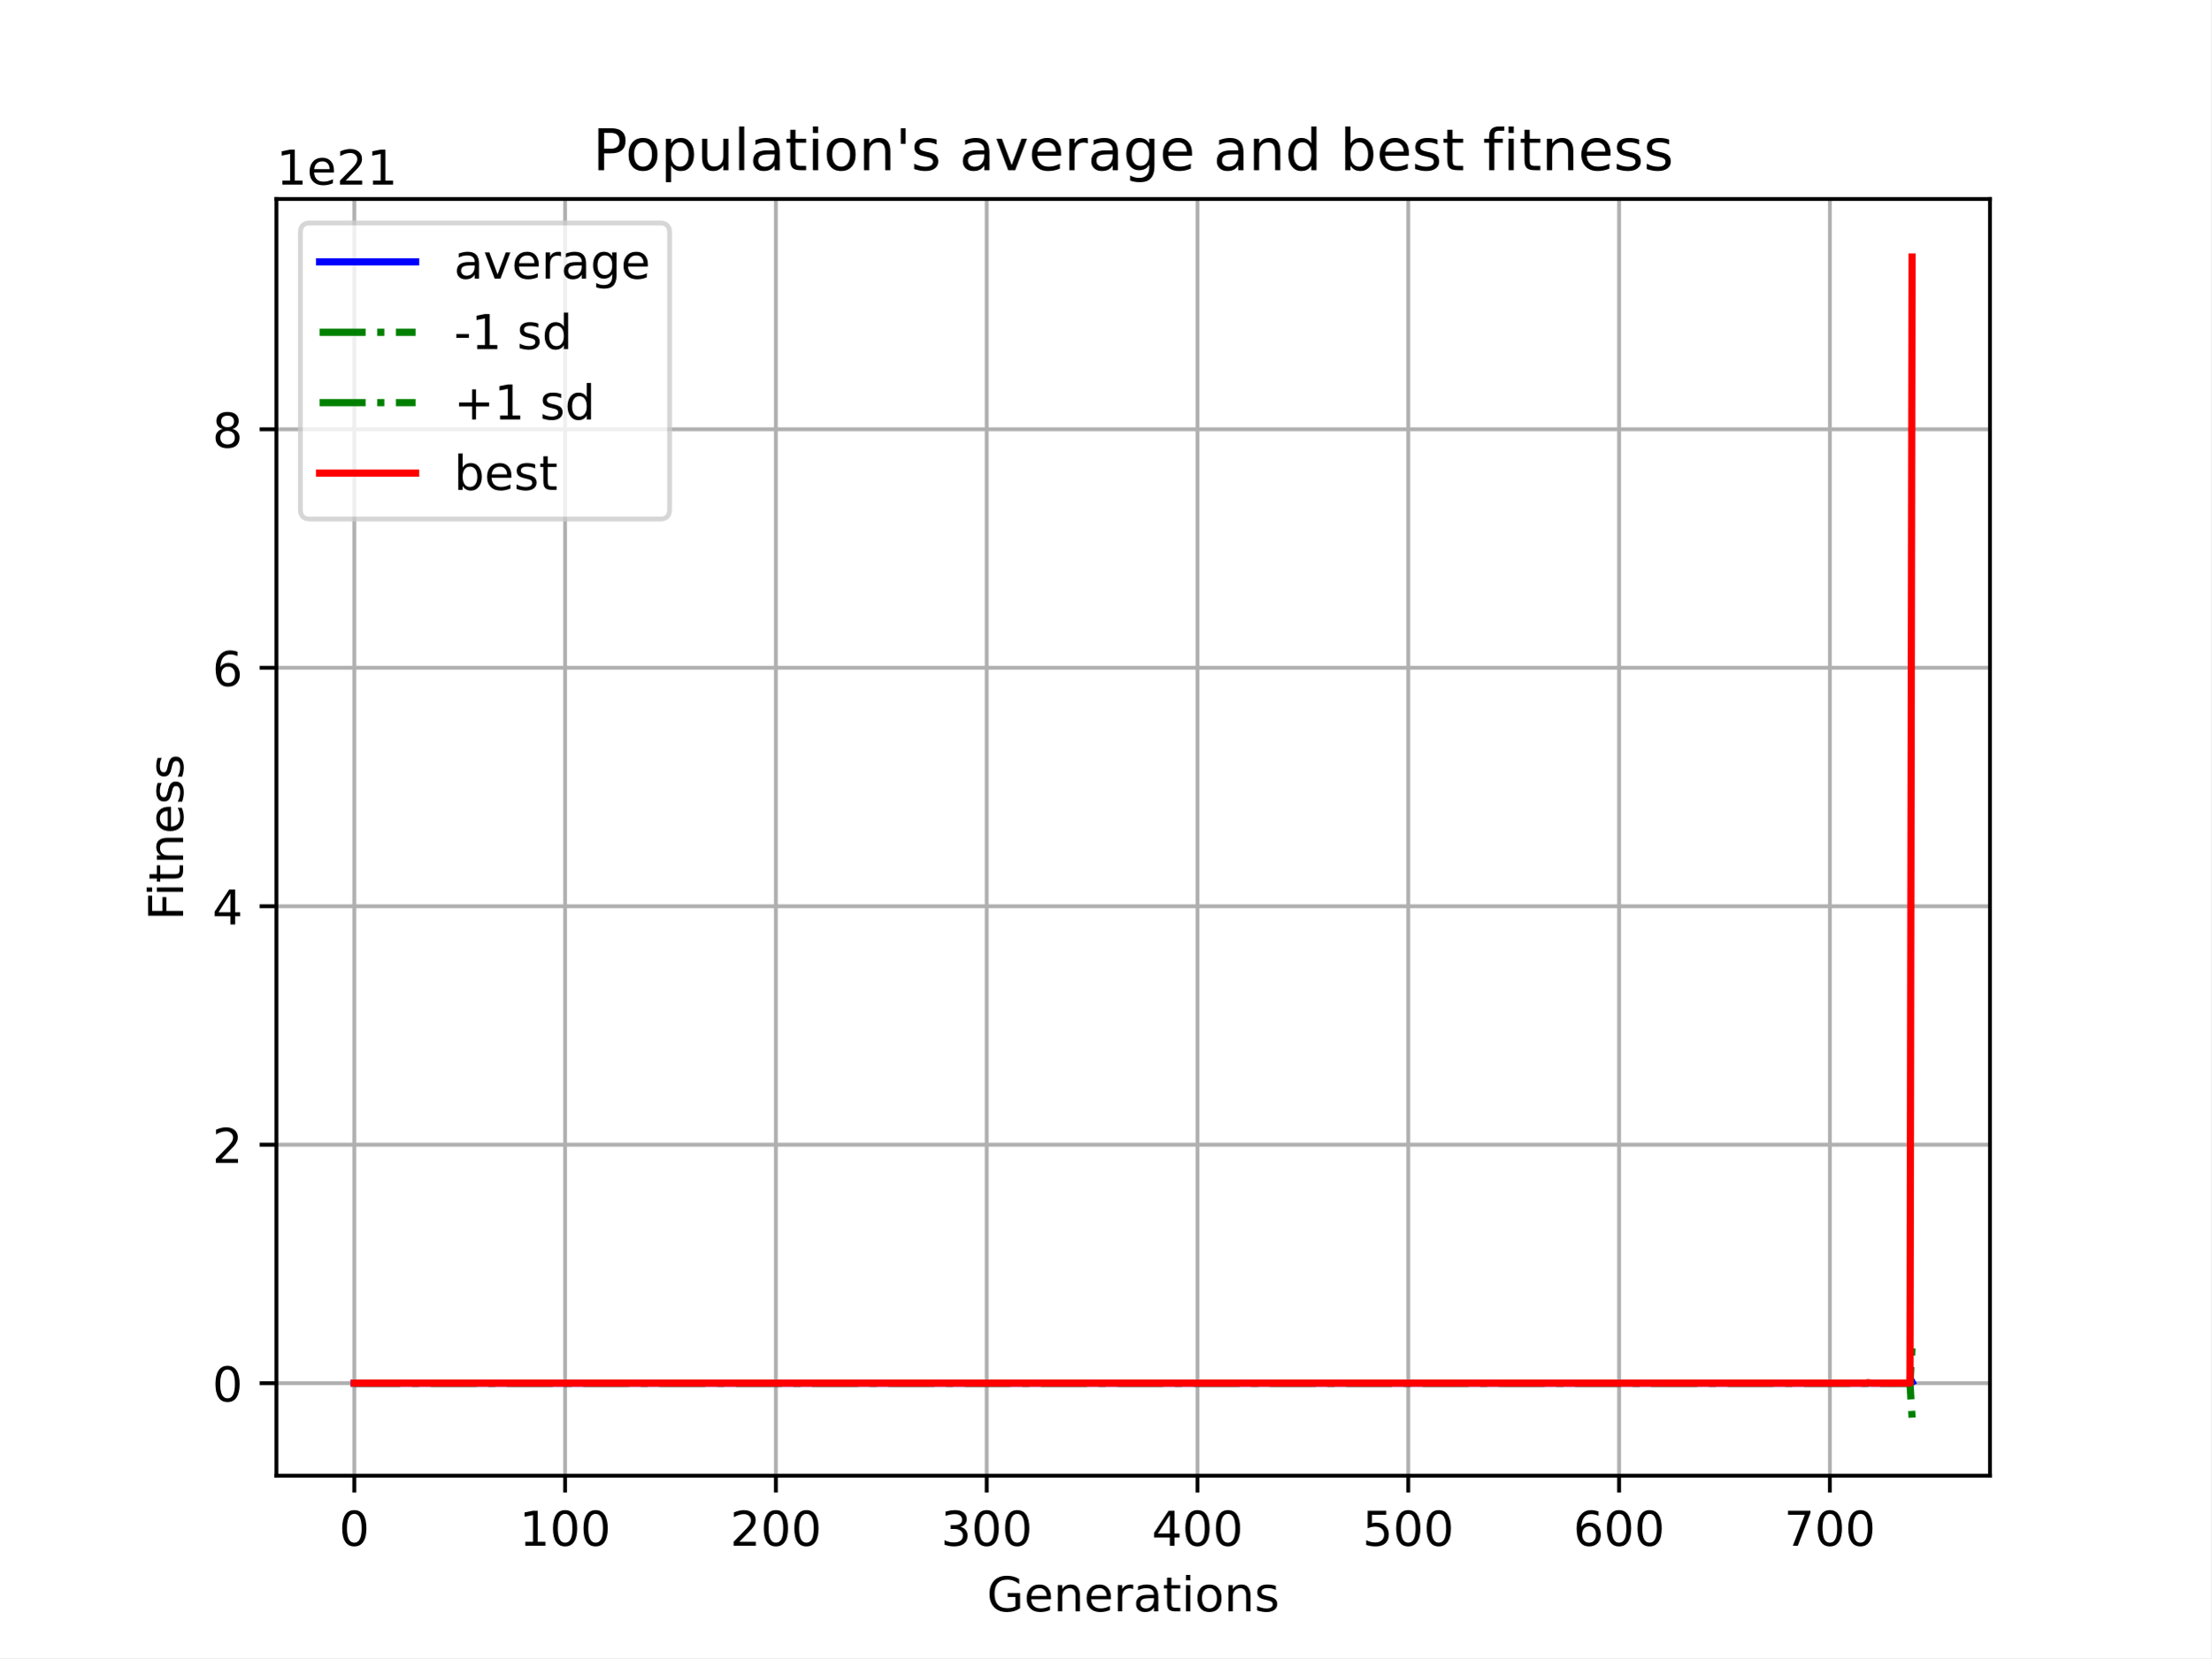
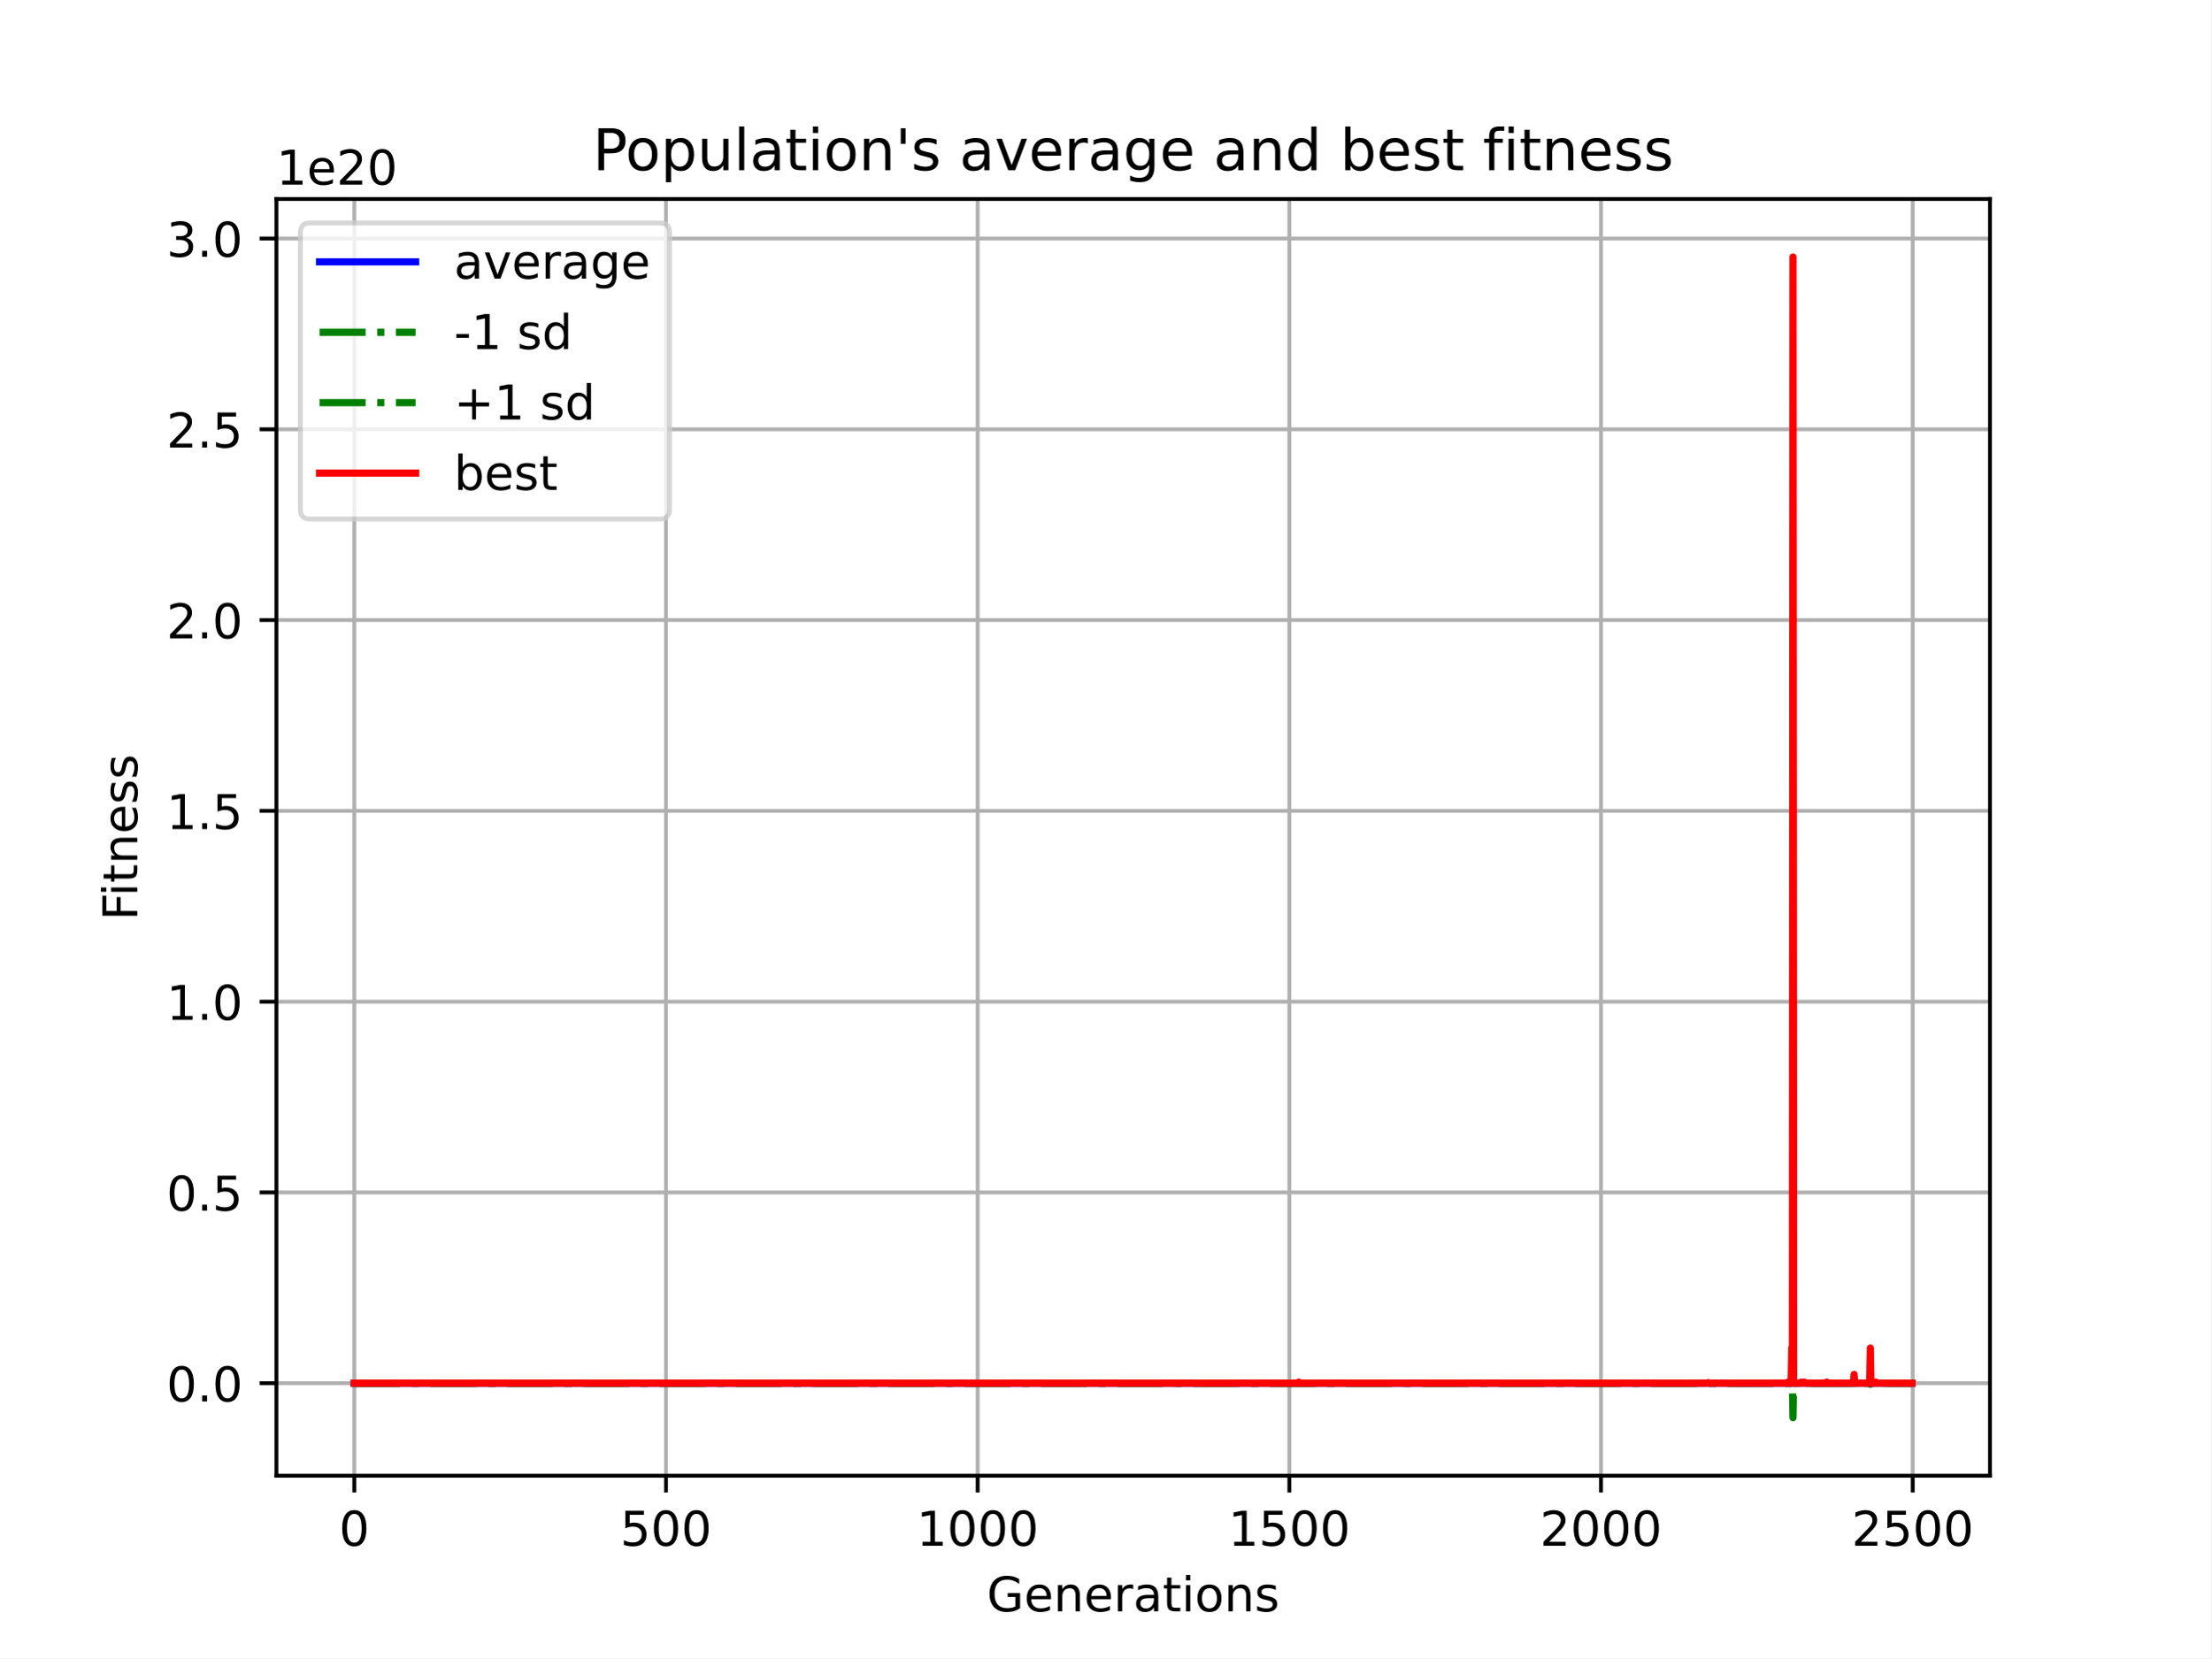
<svg xmlns="http://www.w3.org/2000/svg" xmlns:xlink="http://www.w3.org/1999/xlink" width="460.8pt" height="345.6pt" viewBox="0 0 460.8 345.6" version="1.1">
  <defs>
    <style type="text/css">*{stroke-linejoin: round; stroke-linecap: butt}</style>
  </defs>
  <g id="figure_1">
    <g id="patch_1">
      <path d="M 0 345.6  L 460.8 345.6  L 460.8 0  L 0 0  z " style="fill: #ffffff" />
    </g>
    <g id="axes_1">
      <g id="patch_2">
        <path d="M 57.6 307.584  L 414.72 307.584  L 414.72 41.472  L 57.6 41.472  z " style="fill: #ffffff" />
      </g>
      <g id="matplotlib.axis_1">
        <g id="xtick_1">
          <g id="line2d_1">
-             <path d="M 73.833 307.584  L 73.833 41.472  " clip-path="url(#pf810ce8511)" style="fill: none; stroke: #b0b0b0; stroke-width: 0.8; stroke-linecap: square" />
+             <path d="M 73.833 307.584  L 73.833 41.472  " clip-path="url(#p20328459d8)" style="fill: none; stroke: #b0b0b0; stroke-width: 0.8; stroke-linecap: square" />
          </g>
          <g id="line2d_2">
            <defs>
-               <path id="m34cbb89418" d="M 0 0  L 0 3.5  " style="stroke: #000000; stroke-width: 0.8" />
-             </defs>
-             <g>
-               <use xlink:href="#m34cbb89418" x="73.833" y="307.584" style="stroke: #000000; stroke-width: 0.8" />
+               <path id="m5a1068bfab" d="M 0 0  L 0 3.5  " style="stroke: #000000; stroke-width: 0.8" />
+             </defs>
+             <g>
+               <use xlink:href="#m5a1068bfab" x="73.833" y="307.584" style="stroke: #000000; stroke-width: 0.8" />
            </g>
          </g>
          <g id="text_1">
            <g transform="translate(70.65148 322.1824) scale(0.1 -0.1)">
              <defs>
                <path id="DejaVuSans-30" d="M 2034 4250  Q 1547 4250 1301 3770  Q 1056 3291 1056 2328  Q 1056 1369 1301 889  Q 1547 409 2034 409  Q 2525 409 2770 889  Q 3016 1369 3016 2328  Q 3016 3291 2770 3770  Q 2525 4250 2034 4250  z M 2034 4750  Q 2819 4750 3233 4129  Q 3647 3509 3647 2328  Q 3647 1150 3233 529  Q 2819 -91 2034 -91  Q 1250 -91 836 529  Q 422 1150 422 2328  Q 422 3509 836 4129  Q 1250 4750 2034 4750  z " transform="scale(0.015625)" />
              </defs>
              <use xlink:href="#DejaVuSans-30" />
            </g>
          </g>
        </g>
        <g id="xtick_2">
          <g id="line2d_3">
-             <path d="M 117.764 307.584  L 117.764 41.472  " clip-path="url(#pf810ce8511)" style="fill: none; stroke: #b0b0b0; stroke-width: 0.8; stroke-linecap: square" />
+             <path d="M 138.79 307.584  L 138.79 41.472  " clip-path="url(#p20328459d8)" style="fill: none; stroke: #b0b0b0; stroke-width: 0.8; stroke-linecap: square" />
          </g>
          <g id="line2d_4">
            <g>
-               <use xlink:href="#m34cbb89418" x="117.764" y="307.584" style="stroke: #000000; stroke-width: 0.8" />
+               <use xlink:href="#m5a1068bfab" x="138.79" y="307.584" style="stroke: #000000; stroke-width: 0.8" />
            </g>
          </g>
          <g id="text_2">
-             <g transform="translate(108.2206 322.1824) scale(0.1 -0.1)">
+             <g transform="translate(129.2459 322.1824) scale(0.1 -0.1)">
+               <defs>
+                 <path id="DejaVuSans-35" d="M 691 4666  L 3169 4666  L 3169 4134  L 1269 4134  L 1269 2991  Q 1406 3038 1543 3061  Q 1681 3084 1819 3084  Q 2600 3084 3056 2656  Q 3513 2228 3513 1497  Q 3513 744 3044 326  Q 2575 -91 1722 -91  Q 1428 -91 1123 -41  Q 819 9 494 109  L 494 744  Q 775 591 1075 516  Q 1375 441 1709 441  Q 2250 441 2565 725  Q 2881 1009 2881 1497  Q 2881 1984 2565 2268  Q 2250 2553 1709 2553  Q 1456 2553 1204 2497  Q 953 2441 691 2322  L 691 4666  z " transform="scale(0.015625)" />
+               </defs>
+               <use xlink:href="#DejaVuSans-35" />
+               <use xlink:href="#DejaVuSans-30" x="63.623" />
+               <use xlink:href="#DejaVuSans-30" x="127.246" />
+             </g>
+           </g>
+         </g>
+         <g id="xtick_3">
+           <g id="line2d_5">
+             <path d="M 203.747 307.584  L 203.747 41.472  " clip-path="url(#p20328459d8)" style="fill: none; stroke: #b0b0b0; stroke-width: 0.8; stroke-linecap: square" />
+           </g>
+           <g id="line2d_6">
+             <g>
+               <use xlink:href="#m5a1068bfab" x="203.747" y="307.584" style="stroke: #000000; stroke-width: 0.8" />
+             </g>
+           </g>
+           <g id="text_3">
+             <g transform="translate(191.0215 322.1824) scale(0.1 -0.1)">
              <defs>
                <path id="DejaVuSans-31" d="M 794 531  L 1825 531  L 1825 4091  L 703 3866  L 703 4441  L 1819 4666  L 2450 4666  L 2450 531  L 3481 531  L 3481 0  L 794 0  L 794 531  z " transform="scale(0.015625)" />
              </defs>
              <use xlink:href="#DejaVuSans-31" />
              <use xlink:href="#DejaVuSans-30" x="63.623" />
              <use xlink:href="#DejaVuSans-30" x="127.246" />
-             </g>
-           </g>
-         </g>
-         <g id="xtick_3">
-           <g id="line2d_5">
-             <path d="M 161.696 307.584  L 161.696 41.472  " clip-path="url(#pf810ce8511)" style="fill: none; stroke: #b0b0b0; stroke-width: 0.8; stroke-linecap: square" />
-           </g>
-           <g id="line2d_6">
-             <g>
-               <use xlink:href="#m34cbb89418" x="161.696" y="307.584" style="stroke: #000000; stroke-width: 0.8" />
-             </g>
-           </g>
-           <g id="text_3">
-             <g transform="translate(152.1522 322.1824) scale(0.1 -0.1)">
+               <use xlink:href="#DejaVuSans-30" x="190.869" />
+             </g>
+           </g>
+         </g>
+         <g id="xtick_4">
+           <g id="line2d_7">
+             <path d="M 268.703 307.584  L 268.703 41.472  " clip-path="url(#p20328459d8)" style="fill: none; stroke: #b0b0b0; stroke-width: 0.8; stroke-linecap: square" />
+           </g>
+           <g id="line2d_8">
+             <g>
+               <use xlink:href="#m5a1068bfab" x="268.703" y="307.584" style="stroke: #000000; stroke-width: 0.8" />
+             </g>
+           </g>
+           <g id="text_4">
+             <g transform="translate(255.9784 322.1824) scale(0.1 -0.1)">
+               <use xlink:href="#DejaVuSans-31" />
+               <use xlink:href="#DejaVuSans-35" x="63.623" />
+               <use xlink:href="#DejaVuSans-30" x="127.246" />
+               <use xlink:href="#DejaVuSans-30" x="190.869" />
+             </g>
+           </g>
+         </g>
+         <g id="xtick_5">
+           <g id="line2d_9">
+             <path d="M 333.66 307.584  L 333.66 41.472  " clip-path="url(#p20328459d8)" style="fill: none; stroke: #b0b0b0; stroke-width: 0.8; stroke-linecap: square" />
+           </g>
+           <g id="line2d_10">
+             <g>
+               <use xlink:href="#m5a1068bfab" x="333.66" y="307.584" style="stroke: #000000; stroke-width: 0.8" />
+             </g>
+           </g>
+           <g id="text_5">
+             <g transform="translate(320.9353 322.1824) scale(0.1 -0.1)">
              <defs>
                <path id="DejaVuSans-32" d="M 1228 531  L 3431 531  L 3431 0  L 469 0  L 469 531  Q 828 903 1448 1529  Q 2069 2156 2228 2338  Q 2531 2678 2651 2914  Q 2772 3150 2772 3378  Q 2772 3750 2511 3984  Q 2250 4219 1831 4219  Q 1534 4219 1204 4116  Q 875 4013 500 3803  L 500 4441  Q 881 4594 1212 4672  Q 1544 4750 1819 4750  Q 2544 4750 2975 4387  Q 3406 4025 3406 3419  Q 3406 3131 3298 2873  Q 3191 2616 2906 2266  Q 2828 2175 2409 1742  Q 1991 1309 1228 531  z " transform="scale(0.015625)" />
              </defs>
              <use xlink:href="#DejaVuSans-32" />
              <use xlink:href="#DejaVuSans-30" x="63.623" />
              <use xlink:href="#DejaVuSans-30" x="127.246" />
-             </g>
-           </g>
-         </g>
-         <g id="xtick_4">
-           <g id="line2d_7">
-             <path d="M 205.628 307.584  L 205.628 41.472  " clip-path="url(#pf810ce8511)" style="fill: none; stroke: #b0b0b0; stroke-width: 0.8; stroke-linecap: square" />
-           </g>
-           <g id="line2d_8">
-             <g>
-               <use xlink:href="#m34cbb89418" x="205.628" y="307.584" style="stroke: #000000; stroke-width: 0.8" />
-             </g>
-           </g>
-           <g id="text_4">
-             <g transform="translate(196.0838 322.1824) scale(0.1 -0.1)">
-               <defs>
-                 <path id="DejaVuSans-33" d="M 2597 2516  Q 3050 2419 3304 2112  Q 3559 1806 3559 1356  Q 3559 666 3084 287  Q 2609 -91 1734 -91  Q 1441 -91 1130 -33  Q 819 25 488 141  L 488 750  Q 750 597 1062 519  Q 1375 441 1716 441  Q 2309 441 2620 675  Q 2931 909 2931 1356  Q 2931 1769 2642 2001  Q 2353 2234 1838 2234  L 1294 2234  L 1294 2753  L 1863 2753  Q 2328 2753 2575 2939  Q 2822 3125 2822 3475  Q 2822 3834 2567 4026  Q 2313 4219 1838 4219  Q 1578 4219 1281 4162  Q 984 4106 628 3988  L 628 4550  Q 988 4650 1302 4700  Q 1616 4750 1894 4750  Q 2613 4750 3031 4423  Q 3450 4097 3450 3541  Q 3450 3153 3228 2886  Q 3006 2619 2597 2516  z " transform="scale(0.015625)" />
-               </defs>
-               <use xlink:href="#DejaVuSans-33" />
-               <use xlink:href="#DejaVuSans-30" x="63.623" />
-               <use xlink:href="#DejaVuSans-30" x="127.246" />
-             </g>
-           </g>
-         </g>
-         <g id="xtick_5">
-           <g id="line2d_9">
-             <path d="M 249.559 307.584  L 249.559 41.472  " clip-path="url(#pf810ce8511)" style="fill: none; stroke: #b0b0b0; stroke-width: 0.8; stroke-linecap: square" />
-           </g>
-           <g id="line2d_10">
-             <g>
-               <use xlink:href="#m34cbb89418" x="249.559" y="307.584" style="stroke: #000000; stroke-width: 0.8" />
-             </g>
-           </g>
-           <g id="text_5">
-             <g transform="translate(240.0154 322.1824) scale(0.1 -0.1)">
-               <defs>
-                 <path id="DejaVuSans-34" d="M 2419 4116  L 825 1625  L 2419 1625  L 2419 4116  z M 2253 4666  L 3047 4666  L 3047 1625  L 3713 1625  L 3713 1100  L 3047 1100  L 3047 0  L 2419 0  L 2419 1100  L 313 1100  L 313 1709  L 2253 4666  z " transform="scale(0.015625)" />
-               </defs>
-               <use xlink:href="#DejaVuSans-34" />
-               <use xlink:href="#DejaVuSans-30" x="63.623" />
-               <use xlink:href="#DejaVuSans-30" x="127.246" />
+               <use xlink:href="#DejaVuSans-30" x="190.869" />
            </g>
          </g>
        </g>
        <g id="xtick_6">
          <g id="line2d_11">
-             <path d="M 293.491 307.584  L 293.491 41.472  " clip-path="url(#pf810ce8511)" style="fill: none; stroke: #b0b0b0; stroke-width: 0.8; stroke-linecap: square" />
+             <path d="M 398.617 307.584  L 398.617 41.472  " clip-path="url(#p20328459d8)" style="fill: none; stroke: #b0b0b0; stroke-width: 0.8; stroke-linecap: square" />
          </g>
          <g id="line2d_12">
            <g>
-               <use xlink:href="#m34cbb89418" x="293.491" y="307.584" style="stroke: #000000; stroke-width: 0.8" />
+               <use xlink:href="#m5a1068bfab" x="398.617" y="307.584" style="stroke: #000000; stroke-width: 0.8" />
            </g>
          </g>
          <g id="text_6">
-             <g transform="translate(283.947 322.1824) scale(0.1 -0.1)">
-               <defs>
-                 <path id="DejaVuSans-35" d="M 691 4666  L 3169 4666  L 3169 4134  L 1269 4134  L 1269 2991  Q 1406 3038 1543 3061  Q 1681 3084 1819 3084  Q 2600 3084 3056 2656  Q 3513 2228 3513 1497  Q 3513 744 3044 326  Q 2575 -91 1722 -91  Q 1428 -91 1123 -41  Q 819 9 494 109  L 494 744  Q 775 591 1075 516  Q 1375 441 1709 441  Q 2250 441 2565 725  Q 2881 1009 2881 1497  Q 2881 1984 2565 2268  Q 2250 2553 1709 2553  Q 1456 2553 1204 2497  Q 953 2441 691 2322  L 691 4666  z " transform="scale(0.015625)" />
-               </defs>
-               <use xlink:href="#DejaVuSans-35" />
-               <use xlink:href="#DejaVuSans-30" x="63.623" />
+             <g transform="translate(385.8922 322.1824) scale(0.1 -0.1)">
+               <use xlink:href="#DejaVuSans-32" />
+               <use xlink:href="#DejaVuSans-35" x="63.623" />
              <use xlink:href="#DejaVuSans-30" x="127.246" />
-             </g>
-           </g>
-         </g>
-         <g id="xtick_7">
-           <g id="line2d_13">
-             <path d="M 337.422 307.584  L 337.422 41.472  " clip-path="url(#pf810ce8511)" style="fill: none; stroke: #b0b0b0; stroke-width: 0.8; stroke-linecap: square" />
-           </g>
-           <g id="line2d_14">
-             <g>
-               <use xlink:href="#m34cbb89418" x="337.422" y="307.584" style="stroke: #000000; stroke-width: 0.8" />
-             </g>
-           </g>
-           <g id="text_7">
-             <g transform="translate(327.8786 322.1824) scale(0.1 -0.1)">
-               <defs>
-                 <path id="DejaVuSans-36" d="M 2113 2584  Q 1688 2584 1439 2293  Q 1191 2003 1191 1497  Q 1191 994 1439 701  Q 1688 409 2113 409  Q 2538 409 2786 701  Q 3034 994 3034 1497  Q 3034 2003 2786 2293  Q 2538 2584 2113 2584  z M 3366 4563  L 3366 3988  Q 3128 4100 2886 4159  Q 2644 4219 2406 4219  Q 1781 4219 1451 3797  Q 1122 3375 1075 2522  Q 1259 2794 1537 2939  Q 1816 3084 2150 3084  Q 2853 3084 3261 2657  Q 3669 2231 3669 1497  Q 3669 778 3244 343  Q 2819 -91 2113 -91  Q 1303 -91 875 529  Q 447 1150 447 2328  Q 447 3434 972 4092  Q 1497 4750 2381 4750  Q 2619 4750 2861 4703  Q 3103 4656 3366 4563  z " transform="scale(0.015625)" />
-               </defs>
-               <use xlink:href="#DejaVuSans-36" />
-               <use xlink:href="#DejaVuSans-30" x="63.623" />
-               <use xlink:href="#DejaVuSans-30" x="127.246" />
-             </g>
-           </g>
-         </g>
-         <g id="xtick_8">
-           <g id="line2d_15">
-             <path d="M 381.354 307.584  L 381.354 41.472  " clip-path="url(#pf810ce8511)" style="fill: none; stroke: #b0b0b0; stroke-width: 0.8; stroke-linecap: square" />
-           </g>
-           <g id="line2d_16">
-             <g>
-               <use xlink:href="#m34cbb89418" x="381.354" y="307.584" style="stroke: #000000; stroke-width: 0.8" />
-             </g>
-           </g>
-           <g id="text_8">
-             <g transform="translate(371.8102 322.1824) scale(0.1 -0.1)">
-               <defs>
-                 <path id="DejaVuSans-37" d="M 525 4666  L 3525 4666  L 3525 4397  L 1831 0  L 1172 0  L 2766 4134  L 525 4134  L 525 4666  z " transform="scale(0.015625)" />
-               </defs>
-               <use xlink:href="#DejaVuSans-37" />
-               <use xlink:href="#DejaVuSans-30" x="63.623" />
-               <use xlink:href="#DejaVuSans-30" x="127.246" />
-             </g>
-           </g>
-         </g>
-         <g id="text_9">
+               <use xlink:href="#DejaVuSans-30" x="190.869" />
+             </g>
+           </g>
+         </g>
+         <g id="text_7">
          <g transform="translate(205.6623 335.8606) scale(0.1 -0.1)">
            <defs>
              <path id="DejaVuSans-47" d="M 3809 666  L 3809 1919  L 2778 1919  L 2778 2438  L 4434 2438  L 4434 434  Q 4069 175 3628 42  Q 3188 -91 2688 -91  Q 1594 -91 976 548  Q 359 1188 359 2328  Q 359 3472 976 4111  Q 1594 4750 2688 4750  Q 3144 4750 3555 4637  Q 3966 4525 4313 4306  L 4313 3634  Q 3963 3931 3569 4081  Q 3175 4231 2741 4231  Q 1884 4231 1454 3753  Q 1025 3275 1025 2328  Q 1025 1384 1454 906  Q 1884 428 2741 428  Q 3075 428 3337 486  Q 3600 544 3809 666  z " transform="scale(0.015625)" />
              <path id="DejaVuSans-65" d="M 3597 1894  L 3597 1613  L 953 1613  Q 991 1019 1311 708  Q 1631 397 2203 397  Q 2534 397 2845 478  Q 3156 559 3463 722  L 3463 178  Q 3153 47 2828 -22  Q 2503 -91 2169 -91  Q 1331 -91 842 396  Q 353 884 353 1716  Q 353 2575 817 3079  Q 1281 3584 2069 3584  Q 2775 3584 3186 3129  Q 3597 2675 3597 1894  z M 3022 2063  Q 3016 2534 2758 2815  Q 2500 3097 2075 3097  Q 1594 3097 1305 2825  Q 1016 2553 972 2059  L 3022 2063  z " transform="scale(0.015625)" />
              <path id="DejaVuSans-6e" d="M 3513 2113  L 3513 0  L 2938 0  L 2938 2094  Q 2938 2591 2744 2837  Q 2550 3084 2163 3084  Q 1697 3084 1428 2787  Q 1159 2491 1159 1978  L 1159 0  L 581 0  L 581 3500  L 1159 3500  L 1159 2956  Q 1366 3272 1645 3428  Q 1925 3584 2291 3584  Q 2894 3584 3203 3211  Q 3513 2838 3513 2113  z " transform="scale(0.015625)" />
              <path id="DejaVuSans-72" d="M 2631 2963  Q 2534 3019 2420 3045  Q 2306 3072 2169 3072  Q 1681 3072 1420 2755  Q 1159 2438 1159 1844  L 1159 0  L 581 0  L 581 3500  L 1159 3500  L 1159 2956  Q 1341 3275 1631 3429  Q 1922 3584 2338 3584  Q 2397 3584 2469 3576  Q 2541 3569 2628 3553  L 2631 2963  z " transform="scale(0.015625)" />
              <path id="DejaVuSans-61" d="M 2194 1759  Q 1497 1759 1228 1600  Q 959 1441 959 1056  Q 959 750 1161 570  Q 1363 391 1709 391  Q 2188 391 2477 730  Q 2766 1069 2766 1631  L 2766 1759  L 2194 1759  z M 3341 1997  L 3341 0  L 2766 0  L 2766 531  Q 2569 213 2275 61  Q 1981 -91 1556 -91  Q 1019 -91 701 211  Q 384 513 384 1019  Q 384 1609 779 1909  Q 1175 2209 1959 2209  L 2766 2209  L 2766 2266  Q 2766 2663 2505 2880  Q 2244 3097 1772 3097  Q 1472 3097 1187 3025  Q 903 2953 641 2809  L 641 3341  Q 956 3463 1253 3523  Q 1550 3584 1831 3584  Q 2591 3584 2966 3190  Q 3341 2797 3341 1997  z " transform="scale(0.015625)" />
              <path id="DejaVuSans-74" d="M 1172 4494  L 1172 3500  L 2356 3500  L 2356 3053  L 1172 3053  L 1172 1153  Q 1172 725 1289 603  Q 1406 481 1766 481  L 2356 481  L 2356 0  L 1766 0  Q 1100 0 847 248  Q 594 497 594 1153  L 594 3053  L 172 3053  L 172 3500  L 594 3500  L 594 4494  L 1172 4494  z " transform="scale(0.015625)" />
              <path id="DejaVuSans-69" d="M 603 3500  L 1178 3500  L 1178 0  L 603 0  L 603 3500  z M 603 4863  L 1178 4863  L 1178 4134  L 603 4134  L 603 4863  z " transform="scale(0.015625)" />
              <path id="DejaVuSans-6f" d="M 1959 3097  Q 1497 3097 1228 2736  Q 959 2375 959 1747  Q 959 1119 1226 758  Q 1494 397 1959 397  Q 2419 397 2687 759  Q 2956 1122 2956 1747  Q 2956 2369 2687 2733  Q 2419 3097 1959 3097  z M 1959 3584  Q 2709 3584 3137 3096  Q 3566 2609 3566 1747  Q 3566 888 3137 398  Q 2709 -91 1959 -91  Q 1206 -91 779 398  Q 353 888 353 1747  Q 353 2609 779 3096  Q 1206 3584 1959 3584  z " transform="scale(0.015625)" />
              <path id="DejaVuSans-73" d="M 2834 3397  L 2834 2853  Q 2591 2978 2328 3040  Q 2066 3103 1784 3103  Q 1356 3103 1142 2972  Q 928 2841 928 2578  Q 928 2378 1081 2264  Q 1234 2150 1697 2047  L 1894 2003  Q 2506 1872 2764 1633  Q 3022 1394 3022 966  Q 3022 478 2636 193  Q 2250 -91 1575 -91  Q 1294 -91 989 -36  Q 684 19 347 128  L 347 722  Q 666 556 975 473  Q 1284 391 1588 391  Q 1994 391 2212 530  Q 2431 669 2431 922  Q 2431 1156 2273 1281  Q 2116 1406 1581 1522  L 1381 1569  Q 847 1681 609 1914  Q 372 2147 372 2553  Q 372 3047 722 3315  Q 1072 3584 1716 3584  Q 2034 3584 2315 3537  Q 2597 3491 2834 3397  z " transform="scale(0.015625)" />
            </defs>
            <use xlink:href="#DejaVuSans-47" />
            <use xlink:href="#DejaVuSans-65" x="77.49" />
            <use xlink:href="#DejaVuSans-6e" x="139.014" />
            <use xlink:href="#DejaVuSans-65" x="202.393" />
            <use xlink:href="#DejaVuSans-72" x="263.916" />
            <use xlink:href="#DejaVuSans-61" x="305.029" />
            <use xlink:href="#DejaVuSans-74" x="366.309" />
            <use xlink:href="#DejaVuSans-69" x="405.518" />
            <use xlink:href="#DejaVuSans-6f" x="433.301" />
            <use xlink:href="#DejaVuSans-6e" x="494.482" />
            <use xlink:href="#DejaVuSans-73" x="557.861" />
          </g>
        </g>
      </g>
      <g id="matplotlib.axis_2">
        <g id="ytick_1">
+           <g id="line2d_13">
+             <path d="M 57.6 288.307  L 414.72 288.307  " clip-path="url(#p20328459d8)" style="fill: none; stroke: #b0b0b0; stroke-width: 0.8; stroke-linecap: square" />
+           </g>
+           <g id="line2d_14">
+             <defs>
+               <path id="m22ec30faac" d="M 0 0  L -3.5 0  " style="stroke: #000000; stroke-width: 0.8" />
+             </defs>
+             <g>
+               <use xlink:href="#m22ec30faac" x="57.6" y="288.307" style="stroke: #000000; stroke-width: 0.8" />
+             </g>
+           </g>
+           <g id="text_8">
+             <g transform="translate(34.69687 292.1061) scale(0.1 -0.1)">
+               <defs>
+                 <path id="DejaVuSans-2e" d="M 684 794  L 1344 794  L 1344 0  L 684 0  L 684 794  z " transform="scale(0.015625)" />
+               </defs>
+               <use xlink:href="#DejaVuSans-30" />
+               <use xlink:href="#DejaVuSans-2e" x="63.623" />
+               <use xlink:href="#DejaVuSans-30" x="95.41" />
+             </g>
+           </g>
+         </g>
+         <g id="ytick_2">
+           <g id="line2d_15">
+             <path d="M 57.6 248.541  L 414.72 248.541  " clip-path="url(#p20328459d8)" style="fill: none; stroke: #b0b0b0; stroke-width: 0.8; stroke-linecap: square" />
+           </g>
+           <g id="line2d_16">
+             <g>
+               <use xlink:href="#m22ec30faac" x="57.6" y="248.541" style="stroke: #000000; stroke-width: 0.8" />
+             </g>
+           </g>
+           <g id="text_9">
+             <g transform="translate(34.69687 252.3398) scale(0.1 -0.1)">
+               <use xlink:href="#DejaVuSans-30" />
+               <use xlink:href="#DejaVuSans-2e" x="63.623" />
+               <use xlink:href="#DejaVuSans-35" x="95.41" />
+             </g>
+           </g>
+         </g>
+         <g id="ytick_3">
          <g id="line2d_17">
-             <path d="M 57.6 288.303  L 414.72 288.303  " clip-path="url(#pf810ce8511)" style="fill: none; stroke: #b0b0b0; stroke-width: 0.8; stroke-linecap: square" />
+             <path d="M 57.6 208.774  L 414.72 208.774  " clip-path="url(#p20328459d8)" style="fill: none; stroke: #b0b0b0; stroke-width: 0.8; stroke-linecap: square" />
          </g>
          <g id="line2d_18">
-             <defs>
-               <path id="mf1747ae47a" d="M 0 0  L -3.5 0  " style="stroke: #000000; stroke-width: 0.8" />
-             </defs>
-             <g>
-               <use xlink:href="#mf1747ae47a" x="57.6" y="288.303" style="stroke: #000000; stroke-width: 0.8" />
+             <g>
+               <use xlink:href="#m22ec30faac" x="57.6" y="208.774" style="stroke: #000000; stroke-width: 0.8" />
            </g>
          </g>
          <g id="text_10">
-             <g transform="translate(44.2375 292.1027) scale(0.1 -0.1)">
-               <use xlink:href="#DejaVuSans-30" />
-             </g>
-           </g>
-         </g>
-         <g id="ytick_2">
+             <g transform="translate(34.69687 212.5734) scale(0.1 -0.1)">
+               <use xlink:href="#DejaVuSans-31" />
+               <use xlink:href="#DejaVuSans-2e" x="63.623" />
+               <use xlink:href="#DejaVuSans-30" x="95.41" />
+             </g>
+           </g>
+         </g>
+         <g id="ytick_4">
          <g id="line2d_19">
-             <path d="M 57.6 238.596  L 414.72 238.596  " clip-path="url(#pf810ce8511)" style="fill: none; stroke: #b0b0b0; stroke-width: 0.8; stroke-linecap: square" />
+             <path d="M 57.6 169.008  L 414.72 169.008  " clip-path="url(#p20328459d8)" style="fill: none; stroke: #b0b0b0; stroke-width: 0.8; stroke-linecap: square" />
          </g>
          <g id="line2d_20">
            <g>
-               <use xlink:href="#mf1747ae47a" x="57.6" y="238.596" style="stroke: #000000; stroke-width: 0.8" />
+               <use xlink:href="#m22ec30faac" x="57.6" y="169.008" style="stroke: #000000; stroke-width: 0.8" />
            </g>
          </g>
          <g id="text_11">
-             <g transform="translate(44.2375 242.3955) scale(0.1 -0.1)">
+             <g transform="translate(34.69687 172.8071) scale(0.1 -0.1)">
+               <use xlink:href="#DejaVuSans-31" />
+               <use xlink:href="#DejaVuSans-2e" x="63.623" />
+               <use xlink:href="#DejaVuSans-35" x="95.41" />
+             </g>
+           </g>
+         </g>
+         <g id="ytick_5">
+           <g id="line2d_21">
+             <path d="M 57.6 129.242  L 414.72 129.242  " clip-path="url(#p20328459d8)" style="fill: none; stroke: #b0b0b0; stroke-width: 0.8; stroke-linecap: square" />
+           </g>
+           <g id="line2d_22">
+             <g>
+               <use xlink:href="#m22ec30faac" x="57.6" y="129.242" style="stroke: #000000; stroke-width: 0.8" />
+             </g>
+           </g>
+           <g id="text_12">
+             <g transform="translate(34.69687 133.0408) scale(0.1 -0.1)">
              <use xlink:href="#DejaVuSans-32" />
-             </g>
-           </g>
-         </g>
-         <g id="ytick_3">
-           <g id="line2d_21">
-             <path d="M 57.6 188.889  L 414.72 188.889  " clip-path="url(#pf810ce8511)" style="fill: none; stroke: #b0b0b0; stroke-width: 0.8; stroke-linecap: square" />
-           </g>
-           <g id="line2d_22">
-             <g>
-               <use xlink:href="#mf1747ae47a" x="57.6" y="188.889" style="stroke: #000000; stroke-width: 0.8" />
-             </g>
-           </g>
-           <g id="text_12">
-             <g transform="translate(44.2375 192.6883) scale(0.1 -0.1)">
-               <use xlink:href="#DejaVuSans-34" />
-             </g>
-           </g>
-         </g>
-         <g id="ytick_4">
+               <use xlink:href="#DejaVuSans-2e" x="63.623" />
+               <use xlink:href="#DejaVuSans-30" x="95.41" />
+             </g>
+           </g>
+         </g>
+         <g id="ytick_6">
          <g id="line2d_23">
-             <path d="M 57.6 139.182  L 414.72 139.182  " clip-path="url(#pf810ce8511)" style="fill: none; stroke: #b0b0b0; stroke-width: 0.8; stroke-linecap: square" />
+             <path d="M 57.6 89.475  L 414.72 89.475  " clip-path="url(#p20328459d8)" style="fill: none; stroke: #b0b0b0; stroke-width: 0.8; stroke-linecap: square" />
          </g>
          <g id="line2d_24">
            <g>
-               <use xlink:href="#mf1747ae47a" x="57.6" y="139.182" style="stroke: #000000; stroke-width: 0.8" />
+               <use xlink:href="#m22ec30faac" x="57.6" y="89.475" style="stroke: #000000; stroke-width: 0.8" />
            </g>
          </g>
          <g id="text_13">
-             <g transform="translate(44.2375 142.9812) scale(0.1 -0.1)">
-               <use xlink:href="#DejaVuSans-36" />
-             </g>
-           </g>
-         </g>
-         <g id="ytick_5">
+             <g transform="translate(34.69687 93.27453) scale(0.1 -0.1)">
+               <use xlink:href="#DejaVuSans-32" />
+               <use xlink:href="#DejaVuSans-2e" x="63.623" />
+               <use xlink:href="#DejaVuSans-35" x="95.41" />
+             </g>
+           </g>
+         </g>
+         <g id="ytick_7">
          <g id="line2d_25">
-             <path d="M 57.6 89.475  L 414.72 89.475  " clip-path="url(#pf810ce8511)" style="fill: none; stroke: #b0b0b0; stroke-width: 0.8; stroke-linecap: square" />
+             <path d="M 57.6 49.709  L 414.72 49.709  " clip-path="url(#p20328459d8)" style="fill: none; stroke: #b0b0b0; stroke-width: 0.8; stroke-linecap: square" />
          </g>
          <g id="line2d_26">
            <g>
-               <use xlink:href="#mf1747ae47a" x="57.6" y="89.475" style="stroke: #000000; stroke-width: 0.8" />
+               <use xlink:href="#m22ec30faac" x="57.6" y="49.709" style="stroke: #000000; stroke-width: 0.8" />
            </g>
          </g>
          <g id="text_14">
-             <g transform="translate(44.2375 93.27401) scale(0.1 -0.1)">
-               <defs>
-                 <path id="DejaVuSans-38" d="M 2034 2216  Q 1584 2216 1326 1975  Q 1069 1734 1069 1313  Q 1069 891 1326 650  Q 1584 409 2034 409  Q 2484 409 2743 651  Q 3003 894 3003 1313  Q 3003 1734 2745 1975  Q 2488 2216 2034 2216  z M 1403 2484  Q 997 2584 770 2862  Q 544 3141 544 3541  Q 544 4100 942 4425  Q 1341 4750 2034 4750  Q 2731 4750 3128 4425  Q 3525 4100 3525 3541  Q 3525 3141 3298 2862  Q 3072 2584 2669 2484  Q 3125 2378 3379 2068  Q 3634 1759 3634 1313  Q 3634 634 3220 271  Q 2806 -91 2034 -91  Q 1263 -91 848 271  Q 434 634 434 1313  Q 434 1759 690 2068  Q 947 2378 1403 2484  z M 1172 3481  Q 1172 3119 1398 2916  Q 1625 2713 2034 2713  Q 2441 2713 2670 2916  Q 2900 3119 2900 3481  Q 2900 3844 2670 4047  Q 2441 4250 2034 4250  Q 1625 4250 1398 4047  Q 1172 3844 1172 3481  z " transform="scale(0.015625)" />
-               </defs>
-               <use xlink:href="#DejaVuSans-38" />
+             <g transform="translate(34.69687 53.50822) scale(0.1 -0.1)">
+               <defs>
+                 <path id="DejaVuSans-33" d="M 2597 2516  Q 3050 2419 3304 2112  Q 3559 1806 3559 1356  Q 3559 666 3084 287  Q 2609 -91 1734 -91  Q 1441 -91 1130 -33  Q 819 25 488 141  L 488 750  Q 750 597 1062 519  Q 1375 441 1716 441  Q 2309 441 2620 675  Q 2931 909 2931 1356  Q 2931 1769 2642 2001  Q 2353 2234 1838 2234  L 1294 2234  L 1294 2753  L 1863 2753  Q 2328 2753 2575 2939  Q 2822 3125 2822 3475  Q 2822 3834 2567 4026  Q 2313 4219 1838 4219  Q 1578 4219 1281 4162  Q 984 4106 628 3988  L 628 4550  Q 988 4650 1302 4700  Q 1616 4750 1894 4750  Q 2613 4750 3031 4423  Q 3450 4097 3450 3541  Q 3450 3153 3228 2886  Q 3006 2619 2597 2516  z " transform="scale(0.015625)" />
+               </defs>
+               <use xlink:href="#DejaVuSans-33" />
+               <use xlink:href="#DejaVuSans-2e" x="63.623" />
+               <use xlink:href="#DejaVuSans-30" x="95.41" />
            </g>
          </g>
        </g>
        <g id="text_15">
-           <g transform="translate(38.15781 191.8452) rotate(-90) scale(0.1 -0.1)">
+           <g transform="translate(28.61719 191.8452) rotate(-90) scale(0.1 -0.1)">
            <defs>
              <path id="DejaVuSans-46" d="M 628 4666  L 3309 4666  L 3309 4134  L 1259 4134  L 1259 2759  L 3109 2759  L 3109 2228  L 1259 2228  L 1259 0  L 628 0  L 628 4666  z " transform="scale(0.015625)" />
            </defs>
            <use xlink:href="#DejaVuSans-46" />
            <use xlink:href="#DejaVuSans-69" x="50.27" />
            <use xlink:href="#DejaVuSans-74" x="78.053" />
            <use xlink:href="#DejaVuSans-6e" x="117.262" />
            <use xlink:href="#DejaVuSans-65" x="180.641" />
            <use xlink:href="#DejaVuSans-73" x="242.164" />
            <use xlink:href="#DejaVuSans-73" x="294.264" />
          </g>
        </g>
        <g id="text_16">
          <g transform="translate(57.6 38.472) scale(0.1 -0.1)">
            <use xlink:href="#DejaVuSans-31" />
            <use xlink:href="#DejaVuSans-65" x="63.623" />
            <use xlink:href="#DejaVuSans-32" x="125.146" />
-             <use xlink:href="#DejaVuSans-31" x="188.77" />
+             <use xlink:href="#DejaVuSans-30" x="188.77" />
          </g>
        </g>
      </g>
      <g id="line2d_27">
-         <path d="M 73.833 288.303  L 398.048 288.303  L 398.487 288.069  L 398.487 288.069  " clip-path="url(#pf810ce8511)" style="fill: none; stroke: #0000ff; stroke-width: 1.5; stroke-linecap: square" />
+         <path d="M 73.833 288.307  L 373.544 288.307  L 373.674 288.072  L 373.804 288.307  L 398.487 288.307  L 398.487 288.307  " clip-path="url(#p20328459d8)" style="fill: none; stroke: #0000ff; stroke-width: 1.5; stroke-linecap: square" />
      </g>
      <g id="line2d_28">
-         <path d="M 73.833 288.303  L 398.048 288.304  L 398.487 295.488  L 398.487 295.488  " clip-path="url(#pf810ce8511)" style="fill: none; stroke-dasharray: 9.6,2.4,1.5,2.4; stroke-dashoffset: 0; stroke: #008000; stroke-width: 1.5" />
+         <path d="M 73.833 288.307  L 373.284 288.307  L 373.414 288.531  L 373.544 288.307  L 373.674 295.488  L 373.804 288.307  L 383.028 288.307  L 389.653 288.307  L 389.783 288.531  L 389.913 288.307  L 398.487 288.307  L 398.487 288.307  " clip-path="url(#p20328459d8)" style="fill: none; stroke-dasharray: 9.6,2.4,1.5,2.4; stroke-dashoffset: 0; stroke: #008000; stroke-width: 1.5" />
      </g>
      <g id="line2d_29">
-         <path d="M 73.833 288.303  L 398.048 288.303  L 398.487 280.649  L 398.487 280.649  " clip-path="url(#pf810ce8511)" style="fill: none; stroke-dasharray: 9.6,2.4,1.5,2.4; stroke-dashoffset: 0; stroke: #008000; stroke-width: 1.5" />
+         <path d="M 73.833 288.307  L 373.284 288.307  L 373.414 288.068  L 373.544 288.307  L 373.674 280.657  L 373.804 288.307  L 382.378 288.307  L 389.653 288.307  L 389.783 288.068  L 389.913 288.307  L 398.487 288.307  L 398.487 288.307  " clip-path="url(#p20328459d8)" style="fill: none; stroke-dasharray: 9.6,2.4,1.5,2.4; stroke-dashoffset: 0; stroke: #008000; stroke-width: 1.5" />
      </g>
      <g id="line2d_30">
-         <path d="M 73.833 288.303  L 388.822 288.303  L 389.262 288.189  L 390.14 288.303  L 398.048 288.289  L 398.487 53.568  L 398.487 53.568  " clip-path="url(#pf810ce8511)" style="fill: none; stroke: #ff0000; stroke-width: 1.5; stroke-linecap: square" />
+         <path d="M 73.833 288.307  L 270.522 288.307  L 270.652 288.078  L 270.782 288.307  L 287.411 288.307  L 355.876 288.307  L 356.005 288.192  L 356.265 288.303  L 372.505 288.306  L 372.634 288.078  L 372.894 288.303  L 373.284 288.303  L 373.414 280.971  L 373.544 288.3  L 373.674 53.568  L 373.804 288.3  L 374.063 288.293  L 375.233 288.3  L 375.363 288.078  L 375.622 288.303  L 375.882 288.305  L 376.012 288.078  L 376.142 288.306  L 376.662 288.306  L 380.559 288.306  L 380.689 288.078  L 380.819 288.307  L 384.976 288.306  L 386.275 288.303  L 386.405 286.473  L 386.535 288.293  L 387.315 288.3  L 389.523 288.307  L 389.653 288.306  L 389.783 280.971  L 389.913 288.306  L 390.822 288.307  L 390.952 288.078  L 391.082 288.306  L 398.487 288.306  L 398.487 288.306  " clip-path="url(#p20328459d8)" style="fill: none; stroke: #ff0000; stroke-width: 1.5; stroke-linecap: square" />
      </g>
      <g id="patch_3">
        <path d="M 57.6 307.584  L 57.6 41.472  " style="fill: none; stroke: #000000; stroke-width: 0.8; stroke-linejoin: miter; stroke-linecap: square" />
      </g>
      <g id="patch_4">
        <path d="M 414.72 307.584  L 414.72 41.472  " style="fill: none; stroke: #000000; stroke-width: 0.8; stroke-linejoin: miter; stroke-linecap: square" />
      </g>
      <g id="patch_5">
        <path d="M 57.6 307.584  L 414.72 307.584  " style="fill: none; stroke: #000000; stroke-width: 0.8; stroke-linejoin: miter; stroke-linecap: square" />
      </g>
      <g id="patch_6">
        <path d="M 57.6 41.472  L 414.72 41.472  " style="fill: none; stroke: #000000; stroke-width: 0.8; stroke-linejoin: miter; stroke-linecap: square" />
      </g>
      <g id="text_17">
        <g transform="translate(123.5297 35.472) scale(0.12 -0.12)">
          <defs>
            <path id="DejaVuSans-50" d="M 1259 4147  L 1259 2394  L 2053 2394  Q 2494 2394 2734 2622  Q 2975 2850 2975 3272  Q 2975 3691 2734 3919  Q 2494 4147 2053 4147  L 1259 4147  z M 628 4666  L 2053 4666  Q 2838 4666 3239 4311  Q 3641 3956 3641 3272  Q 3641 2581 3239 2228  Q 2838 1875 2053 1875  L 1259 1875  L 1259 0  L 628 0  L 628 4666  z " transform="scale(0.015625)" />
            <path id="DejaVuSans-70" d="M 1159 525  L 1159 -1331  L 581 -1331  L 581 3500  L 1159 3500  L 1159 2969  Q 1341 3281 1617 3432  Q 1894 3584 2278 3584  Q 2916 3584 3314 3078  Q 3713 2572 3713 1747  Q 3713 922 3314 415  Q 2916 -91 2278 -91  Q 1894 -91 1617 61  Q 1341 213 1159 525  z M 3116 1747  Q 3116 2381 2855 2742  Q 2594 3103 2138 3103  Q 1681 3103 1420 2742  Q 1159 2381 1159 1747  Q 1159 1113 1420 752  Q 1681 391 2138 391  Q 2594 391 2855 752  Q 3116 1113 3116 1747  z " transform="scale(0.015625)" />
            <path id="DejaVuSans-75" d="M 544 1381  L 544 3500  L 1119 3500  L 1119 1403  Q 1119 906 1312 657  Q 1506 409 1894 409  Q 2359 409 2629 706  Q 2900 1003 2900 1516  L 2900 3500  L 3475 3500  L 3475 0  L 2900 0  L 2900 538  Q 2691 219 2414 64  Q 2138 -91 1772 -91  Q 1169 -91 856 284  Q 544 659 544 1381  z M 1991 3584  L 1991 3584  z " transform="scale(0.015625)" />
            <path id="DejaVuSans-6c" d="M 603 4863  L 1178 4863  L 1178 0  L 603 0  L 603 4863  z " transform="scale(0.015625)" />
            <path id="DejaVuSans-27" d="M 1147 4666  L 1147 2931  L 616 2931  L 616 4666  L 1147 4666  z " transform="scale(0.015625)" />
            <path id="DejaVuSans-20" transform="scale(0.015625)" />
            <path id="DejaVuSans-76" d="M 191 3500  L 800 3500  L 1894 563  L 2988 3500  L 3597 3500  L 2284 0  L 1503 0  L 191 3500  z " transform="scale(0.015625)" />
            <path id="DejaVuSans-67" d="M 2906 1791  Q 2906 2416 2648 2759  Q 2391 3103 1925 3103  Q 1463 3103 1205 2759  Q 947 2416 947 1791  Q 947 1169 1205 825  Q 1463 481 1925 481  Q 2391 481 2648 825  Q 2906 1169 2906 1791  z M 3481 434  Q 3481 -459 3084 -895  Q 2688 -1331 1869 -1331  Q 1566 -1331 1297 -1286  Q 1028 -1241 775 -1147  L 775 -588  Q 1028 -725 1275 -790  Q 1522 -856 1778 -856  Q 2344 -856 2625 -561  Q 2906 -266 2906 331  L 2906 616  Q 2728 306 2450 153  Q 2172 0 1784 0  Q 1141 0 747 490  Q 353 981 353 1791  Q 353 2603 747 3093  Q 1141 3584 1784 3584  Q 2172 3584 2450 3431  Q 2728 3278 2906 2969  L 2906 3500  L 3481 3500  L 3481 434  z " transform="scale(0.015625)" />
            <path id="DejaVuSans-64" d="M 2906 2969  L 2906 4863  L 3481 4863  L 3481 0  L 2906 0  L 2906 525  Q 2725 213 2448 61  Q 2172 -91 1784 -91  Q 1150 -91 751 415  Q 353 922 353 1747  Q 353 2572 751 3078  Q 1150 3584 1784 3584  Q 2172 3584 2448 3432  Q 2725 3281 2906 2969  z M 947 1747  Q 947 1113 1208 752  Q 1469 391 1925 391  Q 2381 391 2643 752  Q 2906 1113 2906 1747  Q 2906 2381 2643 2742  Q 2381 3103 1925 3103  Q 1469 3103 1208 2742  Q 947 2381 947 1747  z " transform="scale(0.015625)" />
            <path id="DejaVuSans-62" d="M 3116 1747  Q 3116 2381 2855 2742  Q 2594 3103 2138 3103  Q 1681 3103 1420 2742  Q 1159 2381 1159 1747  Q 1159 1113 1420 752  Q 1681 391 2138 391  Q 2594 391 2855 752  Q 3116 1113 3116 1747  z M 1159 2969  Q 1341 3281 1617 3432  Q 1894 3584 2278 3584  Q 2916 3584 3314 3078  Q 3713 2572 3713 1747  Q 3713 922 3314 415  Q 2916 -91 2278 -91  Q 1894 -91 1617 61  Q 1341 213 1159 525  L 1159 0  L 581 0  L 581 4863  L 1159 4863  L 1159 2969  z " transform="scale(0.015625)" />
            <path id="DejaVuSans-66" d="M 2375 4863  L 2375 4384  L 1825 4384  Q 1516 4384 1395 4259  Q 1275 4134 1275 3809  L 1275 3500  L 2222 3500  L 2222 3053  L 1275 3053  L 1275 0  L 697 0  L 697 3053  L 147 3053  L 147 3500  L 697 3500  L 697 3744  Q 697 4328 969 4595  Q 1241 4863 1831 4863  L 2375 4863  z " transform="scale(0.015625)" />
          </defs>
          <use xlink:href="#DejaVuSans-50" />
          <use xlink:href="#DejaVuSans-6f" x="56.678" />
          <use xlink:href="#DejaVuSans-70" x="117.859" />
          <use xlink:href="#DejaVuSans-75" x="181.336" />
          <use xlink:href="#DejaVuSans-6c" x="244.715" />
          <use xlink:href="#DejaVuSans-61" x="272.498" />
          <use xlink:href="#DejaVuSans-74" x="333.777" />
          <use xlink:href="#DejaVuSans-69" x="372.986" />
          <use xlink:href="#DejaVuSans-6f" x="400.77" />
          <use xlink:href="#DejaVuSans-6e" x="461.951" />
          <use xlink:href="#DejaVuSans-27" x="525.33" />
          <use xlink:href="#DejaVuSans-73" x="552.82" />
          <use xlink:href="#DejaVuSans-20" x="604.92" />
          <use xlink:href="#DejaVuSans-61" x="636.707" />
          <use xlink:href="#DejaVuSans-76" x="697.986" />
          <use xlink:href="#DejaVuSans-65" x="757.166" />
          <use xlink:href="#DejaVuSans-72" x="818.689" />
          <use xlink:href="#DejaVuSans-61" x="859.803" />
          <use xlink:href="#DejaVuSans-67" x="921.082" />
          <use xlink:href="#DejaVuSans-65" x="984.559" />
          <use xlink:href="#DejaVuSans-20" x="1046.082" />
          <use xlink:href="#DejaVuSans-61" x="1077.869" />
          <use xlink:href="#DejaVuSans-6e" x="1139.148" />
          <use xlink:href="#DejaVuSans-64" x="1202.527" />
          <use xlink:href="#DejaVuSans-20" x="1266.004" />
          <use xlink:href="#DejaVuSans-62" x="1297.791" />
          <use xlink:href="#DejaVuSans-65" x="1361.268" />
          <use xlink:href="#DejaVuSans-73" x="1422.791" />
          <use xlink:href="#DejaVuSans-74" x="1474.891" />
          <use xlink:href="#DejaVuSans-20" x="1514.1" />
          <use xlink:href="#DejaVuSans-66" x="1545.887" />
          <use xlink:href="#DejaVuSans-69" x="1581.092" />
          <use xlink:href="#DejaVuSans-74" x="1608.875" />
          <use xlink:href="#DejaVuSans-6e" x="1648.084" />
          <use xlink:href="#DejaVuSans-65" x="1711.463" />
          <use xlink:href="#DejaVuSans-73" x="1772.986" />
          <use xlink:href="#DejaVuSans-73" x="1825.086" />
        </g>
      </g>
      <g id="legend_1">
        <g id="patch_7">
          <path d="M 64.6 108.184  L 137.541 108.184  Q 139.541 108.184 139.541 106.184  L 139.541 48.472  Q 139.541 46.472 137.541 46.472  L 64.6 46.472  Q 62.6 46.472 62.6 48.472  L 62.6 106.184  Q 62.6 108.184 64.6 108.184  z " style="fill: #ffffff; opacity: 0.8; stroke: #cccccc; stroke-linejoin: miter" />
        </g>
        <g id="line2d_31">
          <path d="M 66.6 54.57  L 76.6 54.57  L 86.6 54.57  " style="fill: none; stroke: #0000ff; stroke-width: 1.5; stroke-linecap: square" />
        </g>
        <g id="text_18">
          <g transform="translate(94.6 58.07044) scale(0.1 -0.1)">
            <use xlink:href="#DejaVuSans-61" />
            <use xlink:href="#DejaVuSans-76" x="61.279" />
            <use xlink:href="#DejaVuSans-65" x="120.459" />
            <use xlink:href="#DejaVuSans-72" x="181.982" />
            <use xlink:href="#DejaVuSans-61" x="223.096" />
            <use xlink:href="#DejaVuSans-67" x="284.375" />
            <use xlink:href="#DejaVuSans-65" x="347.852" />
          </g>
        </g>
        <g id="line2d_32">
          <path d="M 66.6 69.249  L 76.6 69.249  L 86.6 69.249  " style="fill: none; stroke-dasharray: 9.6,2.4,1.5,2.4; stroke-dashoffset: 0; stroke: #008000; stroke-width: 1.5" />
        </g>
        <g id="text_19">
          <g transform="translate(94.6 72.74856) scale(0.1 -0.1)">
            <defs>
              <path id="DejaVuSans-2d" d="M 313 2009  L 1997 2009  L 1997 1497  L 313 1497  L 313 2009  z " transform="scale(0.015625)" />
            </defs>
            <use xlink:href="#DejaVuSans-2d" />
            <use xlink:href="#DejaVuSans-31" x="36.084" />
            <use xlink:href="#DejaVuSans-20" x="99.707" />
            <use xlink:href="#DejaVuSans-73" x="131.494" />
            <use xlink:href="#DejaVuSans-64" x="183.594" />
          </g>
        </g>
        <g id="line2d_33">
          <path d="M 66.6 83.927  L 76.6 83.927  L 86.6 83.927  " style="fill: none; stroke-dasharray: 9.6,2.4,1.5,2.4; stroke-dashoffset: 0; stroke: #008000; stroke-width: 1.5" />
        </g>
        <g id="text_20">
          <g transform="translate(94.6 87.42669) scale(0.1 -0.1)">
            <defs>
              <path id="DejaVuSans-2b" d="M 2944 4013  L 2944 2272  L 4684 2272  L 4684 1741  L 2944 1741  L 2944 0  L 2419 0  L 2419 1741  L 678 1741  L 678 2272  L 2419 2272  L 2419 4013  L 2944 4013  z " transform="scale(0.015625)" />
            </defs>
            <use xlink:href="#DejaVuSans-2b" />
            <use xlink:href="#DejaVuSans-31" x="83.789" />
            <use xlink:href="#DejaVuSans-20" x="147.412" />
            <use xlink:href="#DejaVuSans-73" x="179.199" />
            <use xlink:href="#DejaVuSans-64" x="231.299" />
          </g>
        </g>
        <g id="line2d_34">
          <path d="M 66.6 98.605  L 76.6 98.605  L 86.6 98.605  " style="fill: none; stroke: #ff0000; stroke-width: 1.5; stroke-linecap: square" />
        </g>
        <g id="text_21">
          <g transform="translate(94.6 102.1048) scale(0.1 -0.1)">
            <use xlink:href="#DejaVuSans-62" />
            <use xlink:href="#DejaVuSans-65" x="63.477" />
            <use xlink:href="#DejaVuSans-73" x="125" />
            <use xlink:href="#DejaVuSans-74" x="177.1" />
          </g>
        </g>
      </g>
    </g>
  </g>
  <defs>
-     <clipPath id="pf810ce8511">
+     <clipPath id="p20328459d8">
      <rect x="57.6" y="41.472" width="357.12" height="266.112" />
    </clipPath>
  </defs>
</svg>
